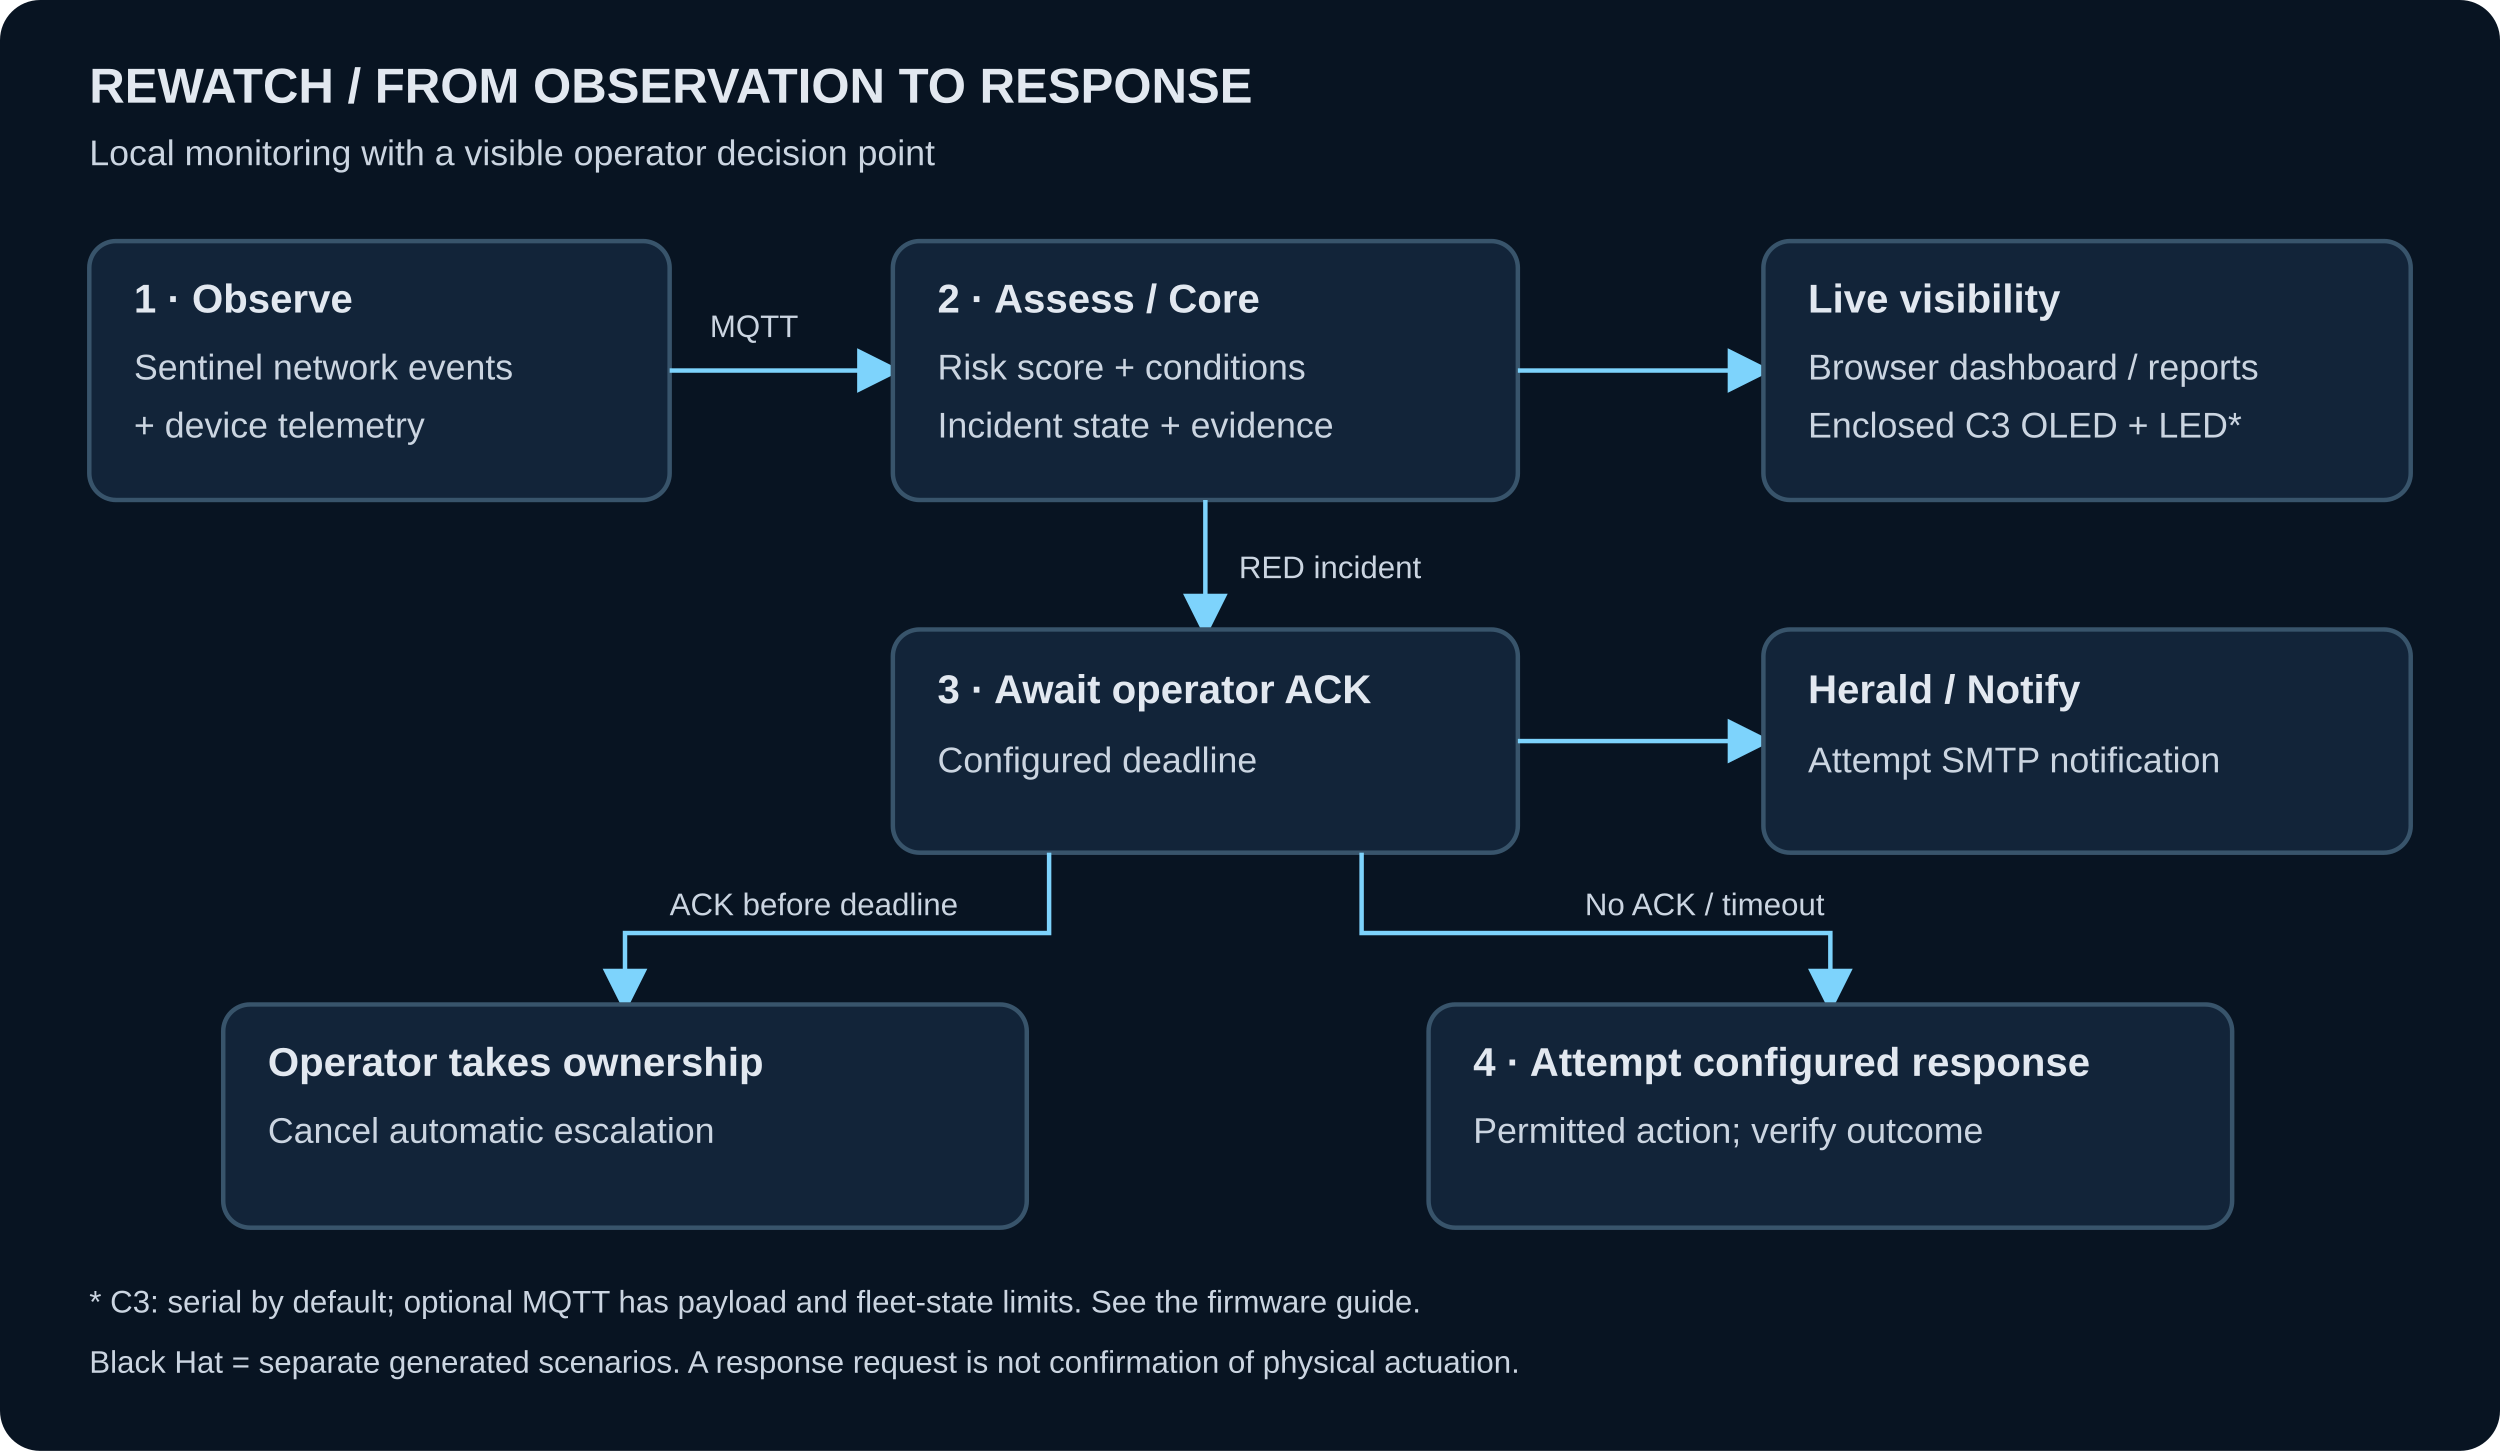
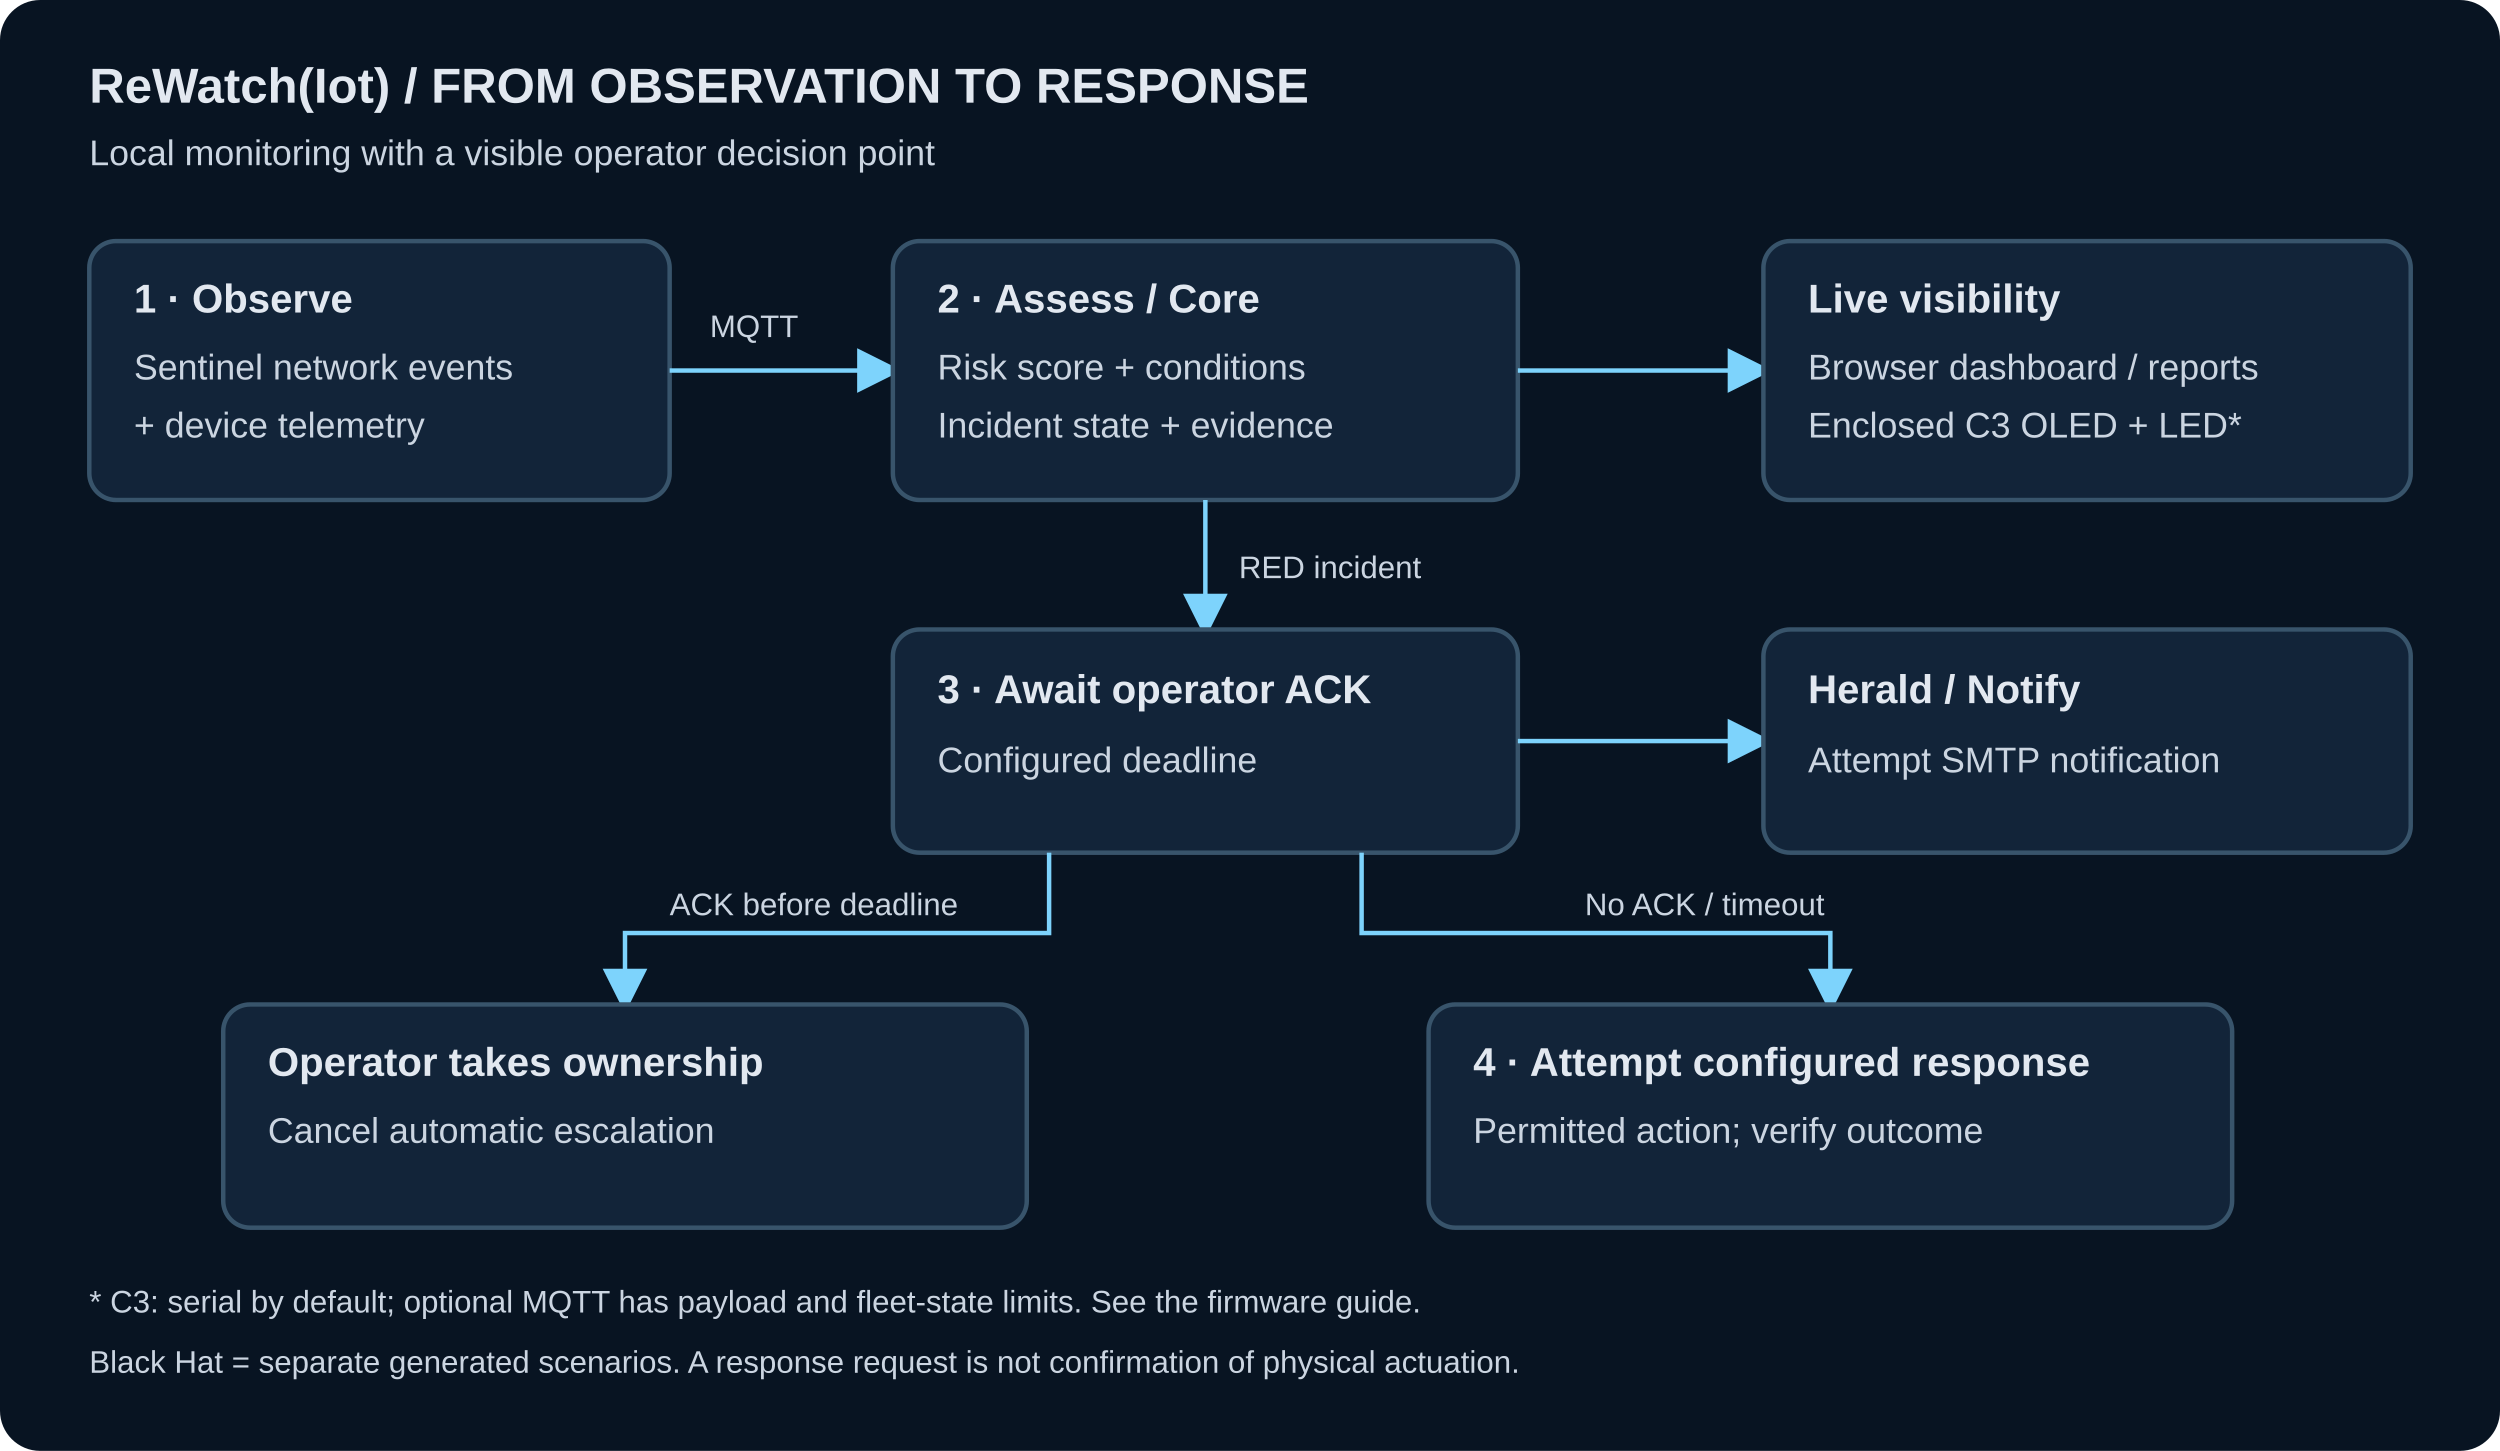
<svg xmlns="http://www.w3.org/2000/svg" width="1120" height="650" viewBox="0 0 1120 650" role="img" aria-labelledby="title desc">
  <defs>
    <marker id="arrow" markerWidth="10" markerHeight="10" refX="8" refY="5" orient="auto">
      <path d="M0 0 10 5 0 10Z" fill="#7dd3fc" />
    </marker>
    <style>
      text{font-family:Arial,Helvetica,sans-serif;fill:#e2e8f0}
      .heading{font-size:22px;font-weight:700}.label{font-size:18px;font-weight:700}.body{font-size:16px;fill:#cbd5e1}.small{font-size:14px;fill:#cbd5e1}
      .box{fill:#122439;stroke:#38546b;stroke-width:2}.flow{fill:none;stroke:#7dd3fc;stroke-width:2;marker-end:url(#arrow)}
    </style>
  </defs>
  <rect width="1120" height="650" rx="18" fill="#081422" />
-   <text x="40" y="46" class="heading">REWATCH / FROM OBSERVATION TO RESPONSE</text>
+   <text x="40" y="46" class="heading">ReWatch(Iot) / FROM OBSERVATION TO RESPONSE</text>
  <text x="40" y="74" class="body">Local monitoring with a visible operator decision point</text>
  <rect x="40" y="108" width="260" height="116" rx="12" class="box" />
  <text x="60" y="140" class="label">1 · Observe</text>
  <text x="60" y="170" class="body">Sentinel network events</text>
  <text x="60" y="196" class="body">+ device telemetry</text>
  <path d="M300 166H400" class="flow" />
  <text x="318" y="151" class="small">MQTT</text>
  <rect x="400" y="108" width="280" height="116" rx="12" class="box" />
  <text x="420" y="140" class="label">2 · Assess / Core</text>
  <text x="420" y="170" class="body">Risk score + conditions</text>
  <text x="420" y="196" class="body">Incident state + evidence</text>
  <path d="M680 166H790" class="flow" />
  <rect x="790" y="108" width="290" height="116" rx="12" class="box" />
  <text x="810" y="140" class="label">Live visibility</text>
  <text x="810" y="170" class="body">Browser dashboard / reports</text>
  <text x="810" y="196" class="body">Enclosed C3 OLED + LED*</text>
  <path d="M540 224V282" class="flow" />
  <text x="555" y="259" class="small">RED incident</text>
  <rect x="400" y="282" width="280" height="100" rx="12" class="box" />
  <text x="420" y="315" class="label">3 · Await operator ACK</text>
  <text x="420" y="346" class="body">Configured deadline</text>
  <path d="M680 332H790" class="flow" />
  <rect x="790" y="282" width="290" height="100" rx="12" class="box" />
  <text x="810" y="315" class="label">Herald / Notify</text>
  <text x="810" y="346" class="body">Attempt SMTP notification</text>
  <path d="M470 382V418H280V450" class="flow" />
  <text x="300" y="410" class="small">ACK before deadline</text>
  <path d="M610 382V418H820V450" class="flow" />
  <text x="710" y="410" class="small">No ACK / timeout</text>
  <rect x="100" y="450" width="360" height="100" rx="12" class="box" />
  <text x="120" y="482" class="label">Operator takes ownership</text>
  <text x="120" y="512" class="body">Cancel automatic escalation</text>
  <rect x="640" y="450" width="360" height="100" rx="12" class="box" />
  <text x="660" y="482" class="label">4 · Attempt configured response</text>
  <text x="660" y="512" class="body">Permitted action; verify outcome</text>
  <text x="40" y="588" class="small">* C3: serial by default; optional MQTT has payload and fleet-state limits. See the firmware guide.</text>
  <text x="40" y="615" class="small">Black Hat = separate generated scenarios. A response request is not confirmation of physical actuation.</text>
</svg>
